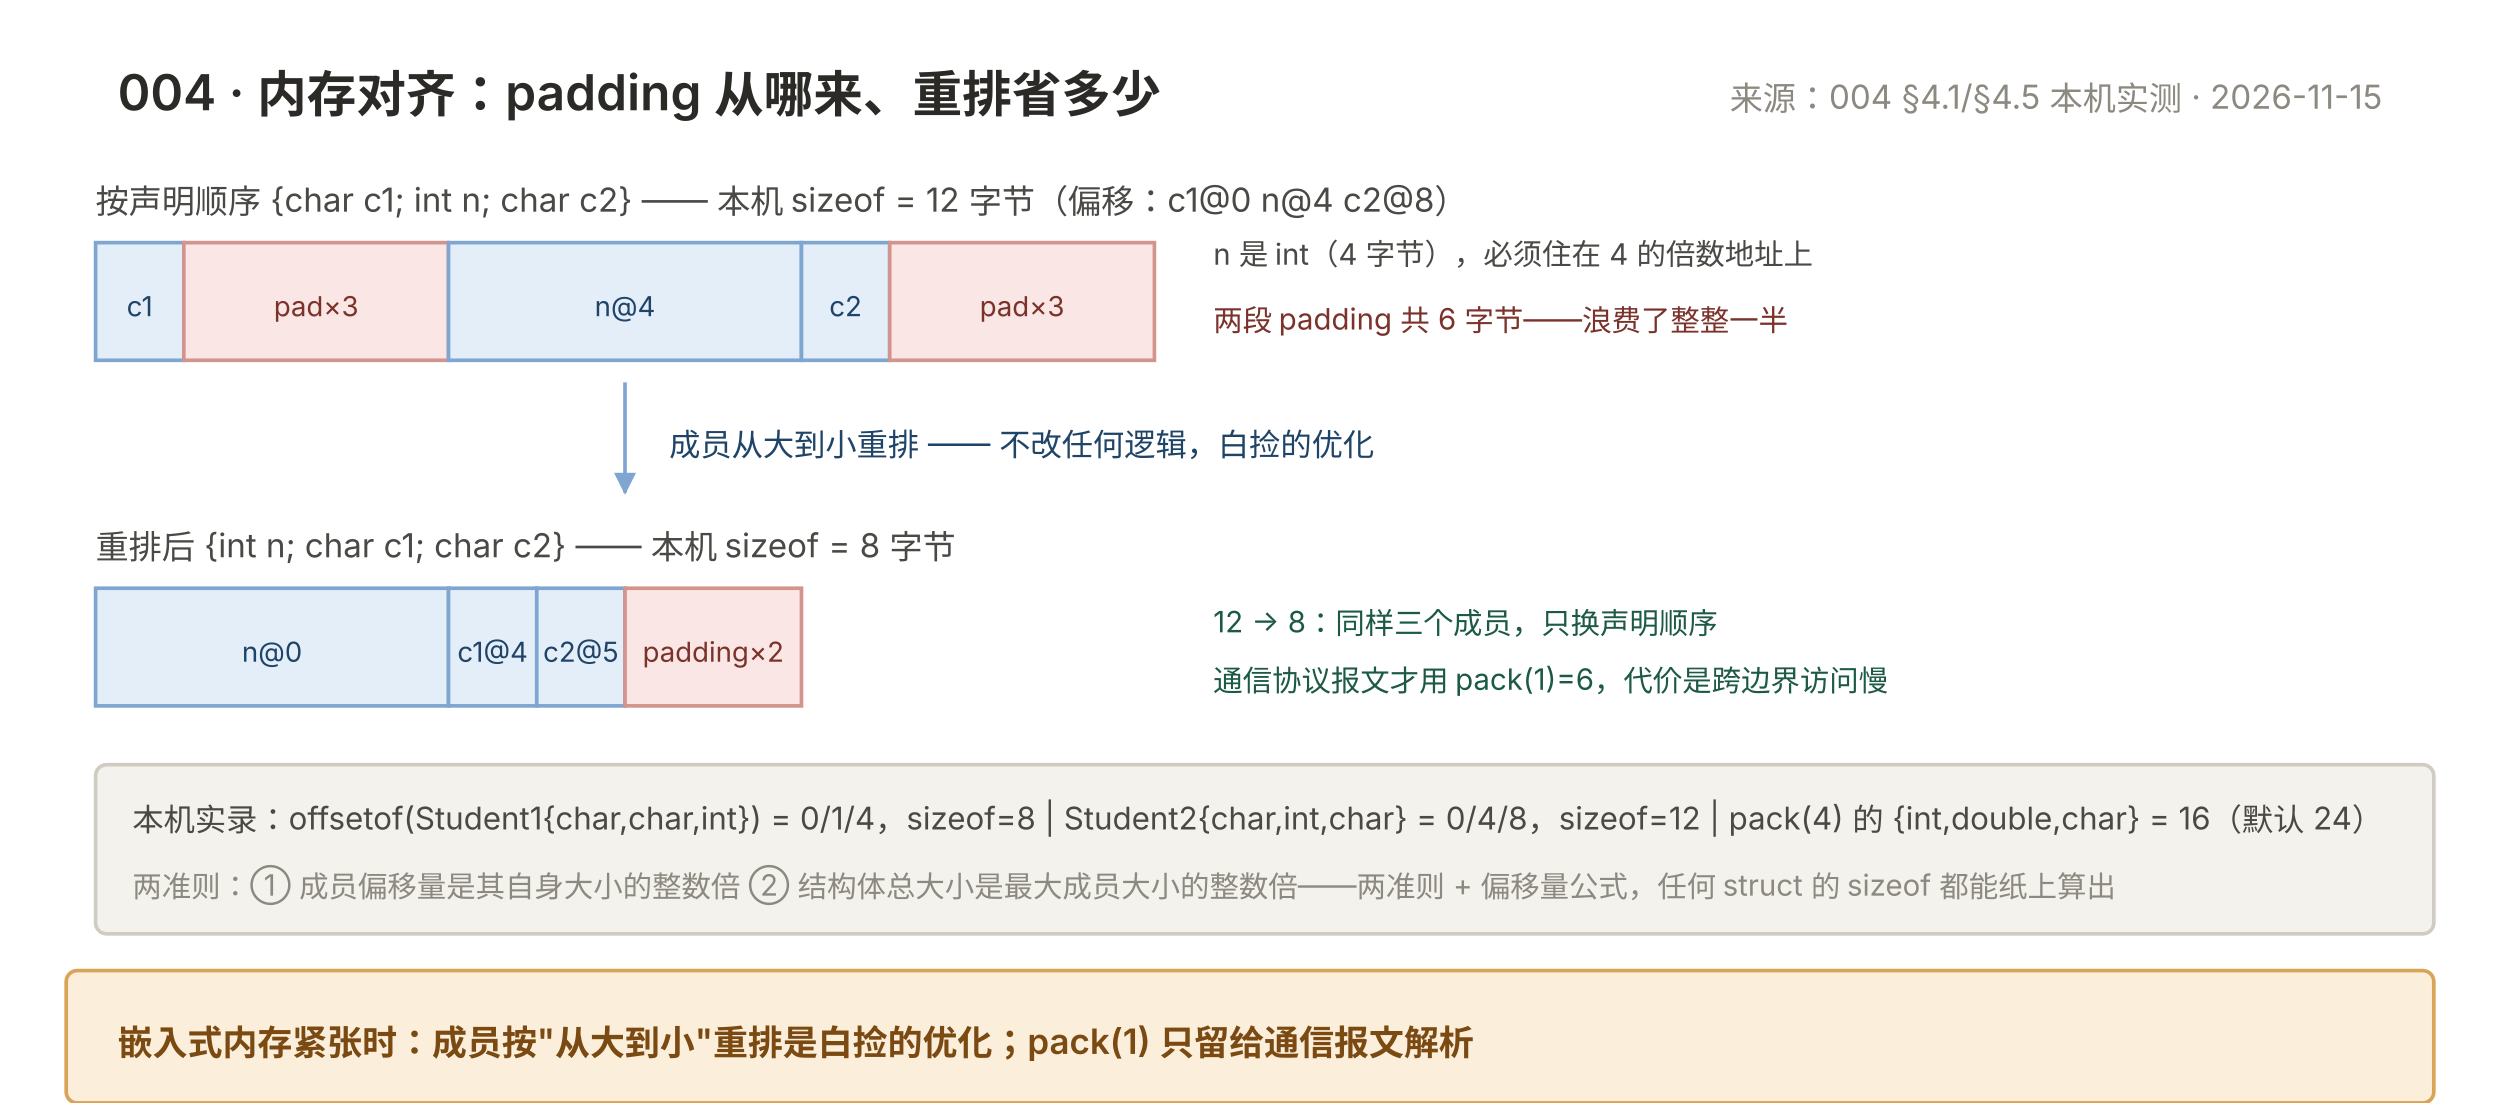
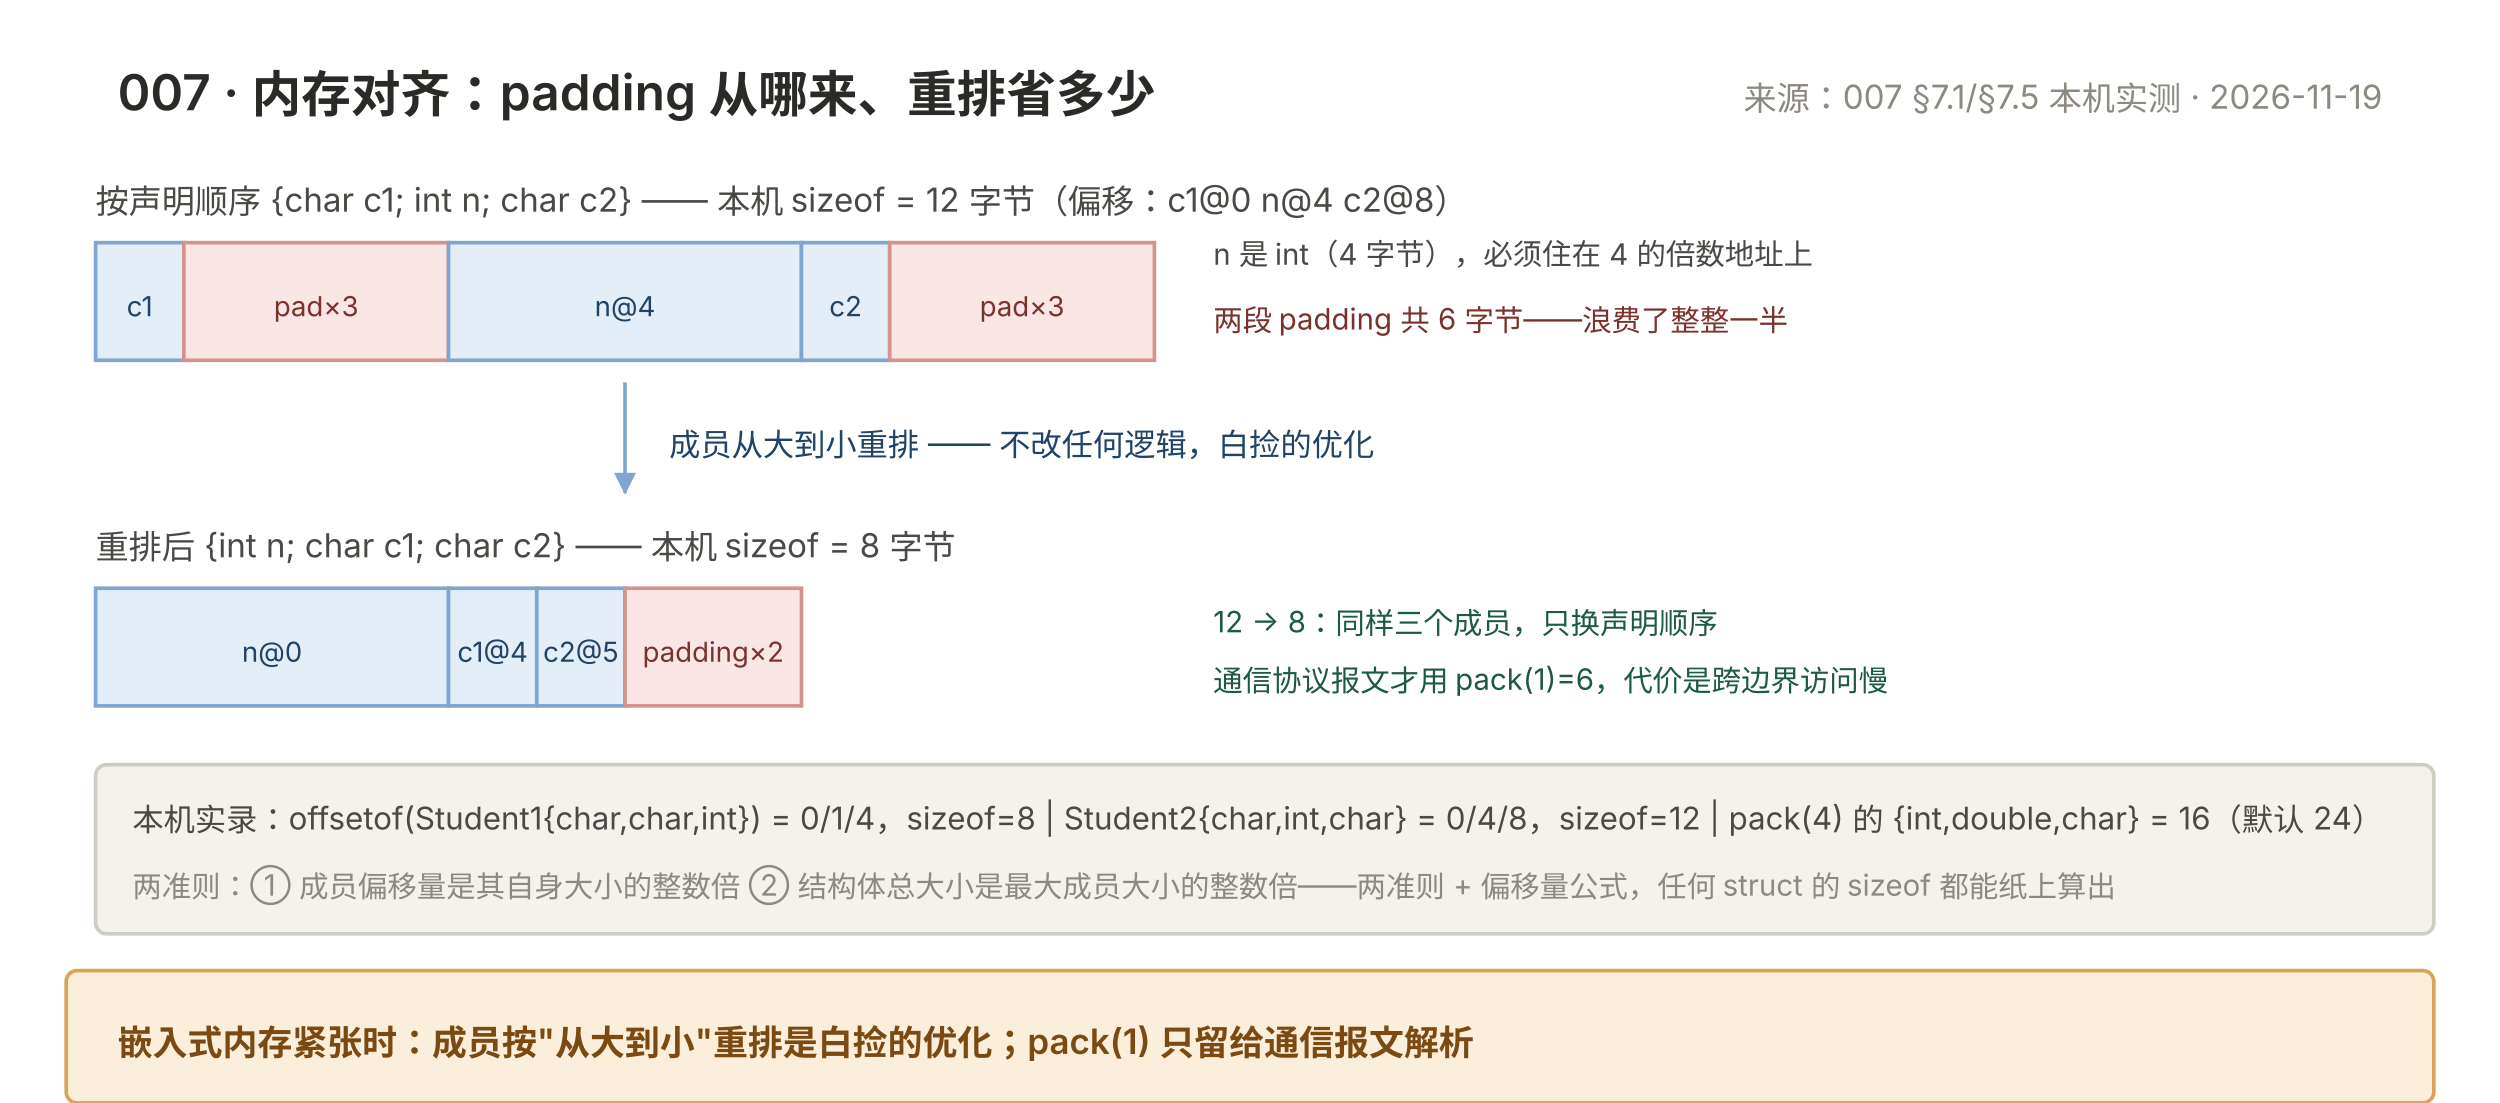
<svg xmlns="http://www.w3.org/2000/svg" width="1200" height="529.41" viewBox="0 0 680 300" font-family="-apple-system, 'Segoe UI', 'Microsoft YaHei', 'PingFang SC', sans-serif">
  <rect x="0" y="0" width="680" height="300" fill="#FFFFFF" />
  <defs>
-     <marker id="a4Blue" viewBox="0 0 10 10" refX="9" refY="5" markerWidth="6" markerHeight="6" orient="auto-start-reverse">
+     <marker id="a7Blue" viewBox="0 0 10 10" refX="9" refY="5" markerWidth="6" markerHeight="6" orient="auto-start-reverse">
      <path d="M0,0 L10,5 L0,10 z" fill="#7FA6D0" />
    </marker>
  </defs>
-   <text x="32" y="30" font-size="13.5" font-weight="600" fill="#2B2A27">004 · 内存对齐：padding 从哪来、重排省多少</text>
-   <text x="648" y="30" font-size="9" fill="#8C8980" text-anchor="end">来源：004 §4.1/§4.5 本机实测 · 2026-11-15</text>
+   <text x="32" y="30" font-size="13.5" font-weight="600" fill="#2B2A27">007 · 内存对齐：padding 从哪来、重排省多少</text>
+   <text x="648" y="30" font-size="9" fill="#8C8980" text-anchor="end">来源：007 §7.1/§7.5 本机实测 · 2026-11-19</text>
  <text x="26" y="58" font-size="9" fill="#4A4945">按声明顺序 {char c1; int n; char c2} —— 本机 sizeof = 12 字节（偏移：c1@0 n@4 c2@8）</text>
  <rect x="26" y="66" width="24" height="32" fill="#E4EEF9" stroke="#7FA6D0" />
  <text x="38" y="86" font-size="7.5" fill="#1F4468" text-anchor="middle">c1</text>
  <rect x="50" y="66" width="72" height="32" fill="#FAE6E4" stroke="#D2948C" />
  <text x="86" y="86" font-size="7.5" fill="#7A322B" text-anchor="middle">pad×3</text>
  <rect x="122" y="66" width="96" height="32" fill="#E4EEF9" stroke="#7FA6D0" />
  <text x="170" y="86" font-size="7.5" fill="#1F4468" text-anchor="middle">n@4</text>
  <rect x="218" y="66" width="24" height="32" fill="#E4EEF9" stroke="#7FA6D0" />
  <text x="230" y="86" font-size="7.5" fill="#1F4468" text-anchor="middle">c2</text>
  <rect x="242" y="66" width="72" height="32" fill="#FAE6E4" stroke="#D2948C" />
  <text x="278" y="86" font-size="7.5" fill="#7A322B" text-anchor="middle">pad×3</text>
  <text x="330" y="72" font-size="8" fill="#4A4945">n 是 int（4 字节），必须住在 4 的倍数地址上</text>
  <text x="330" y="90" font-size="8" fill="#7A322B">两段 padding 共 6 字节——浪费了整整一半</text>
-   <line x1="170" y1="104" x2="170" y2="134" stroke="#7FA6D0" marker-end="url(#a4Blue)" />
+   <line x1="170" y1="104" x2="170" y2="134" stroke="#7FA6D0" marker-end="url(#a7Blue)" />
  <text x="182" y="124" font-size="8.5" fill="#1F4468">成员从大到小重排 —— 不改任何逻辑，白捡的优化</text>
  <text x="26" y="152" font-size="9" fill="#4A4945">重排后 {int n; char c1; char c2} —— 本机 sizeof = 8 字节</text>
  <rect x="26" y="160" width="96" height="32" fill="#E4EEF9" stroke="#7FA6D0" />
  <text x="74" y="180" font-size="7.5" fill="#1F4468" text-anchor="middle">n@0</text>
  <rect x="122" y="160" width="24" height="32" fill="#E4EEF9" stroke="#7FA6D0" />
  <text x="134" y="180" font-size="7.5" fill="#1F4468" text-anchor="middle">c1@4</text>
  <rect x="146" y="160" width="24" height="32" fill="#E4EEF9" stroke="#7FA6D0" />
  <text x="158" y="180" font-size="7.5" fill="#1F4468" text-anchor="middle">c2@5</text>
  <rect x="170" y="160" width="48" height="32" fill="#FAE6E4" stroke="#D2948C" />
  <text x="194" y="180" font-size="7.5" fill="#7A322B" text-anchor="middle">padding×2</text>
  <text x="330" y="172" font-size="8" fill="#1D5A45">12 → 8：同样三个成员，只换声明顺序</text>
  <text x="330" y="188" font-size="8" fill="#1D5A45">通信协议报文才用 pack(1)=6，代价是跨边界访问慢</text>
  <rect x="26" y="208" width="636" height="46" rx="3" fill="#F4F2EC" stroke="#CFCCC2" />
  <text x="36" y="226" font-size="8.5" fill="#4A4945">本机实录：offsetof(Student1{char,char,int}) = 0/1/4，sizeof=8 | Student2{char,int,char} = 0/4/8，sizeof=12 | pack(4) 的 {int,double,char} = 16（默认 24）</text>
  <text x="36" y="244" font-size="8" fill="#8C8980">两准则：① 成员偏移量是其自身大小的整数倍 ② 结构体总大小是最大成员大小的整数倍——两准则 + 偏移量公式，任何 struct 的 sizeof 都能纸上算出</text>
  <rect x="18" y="264" width="644" height="36" rx="3" fill="#FBEEDA" stroke="#D9A458" />
  <text x="32" y="287" font-size="9.5" font-weight="600" fill="#7A4A12">嵌入式内存紧张时：成员按"从大到小"重排是白捡的优化；pack(1) 只留给通信报文解析</text>
</svg>
